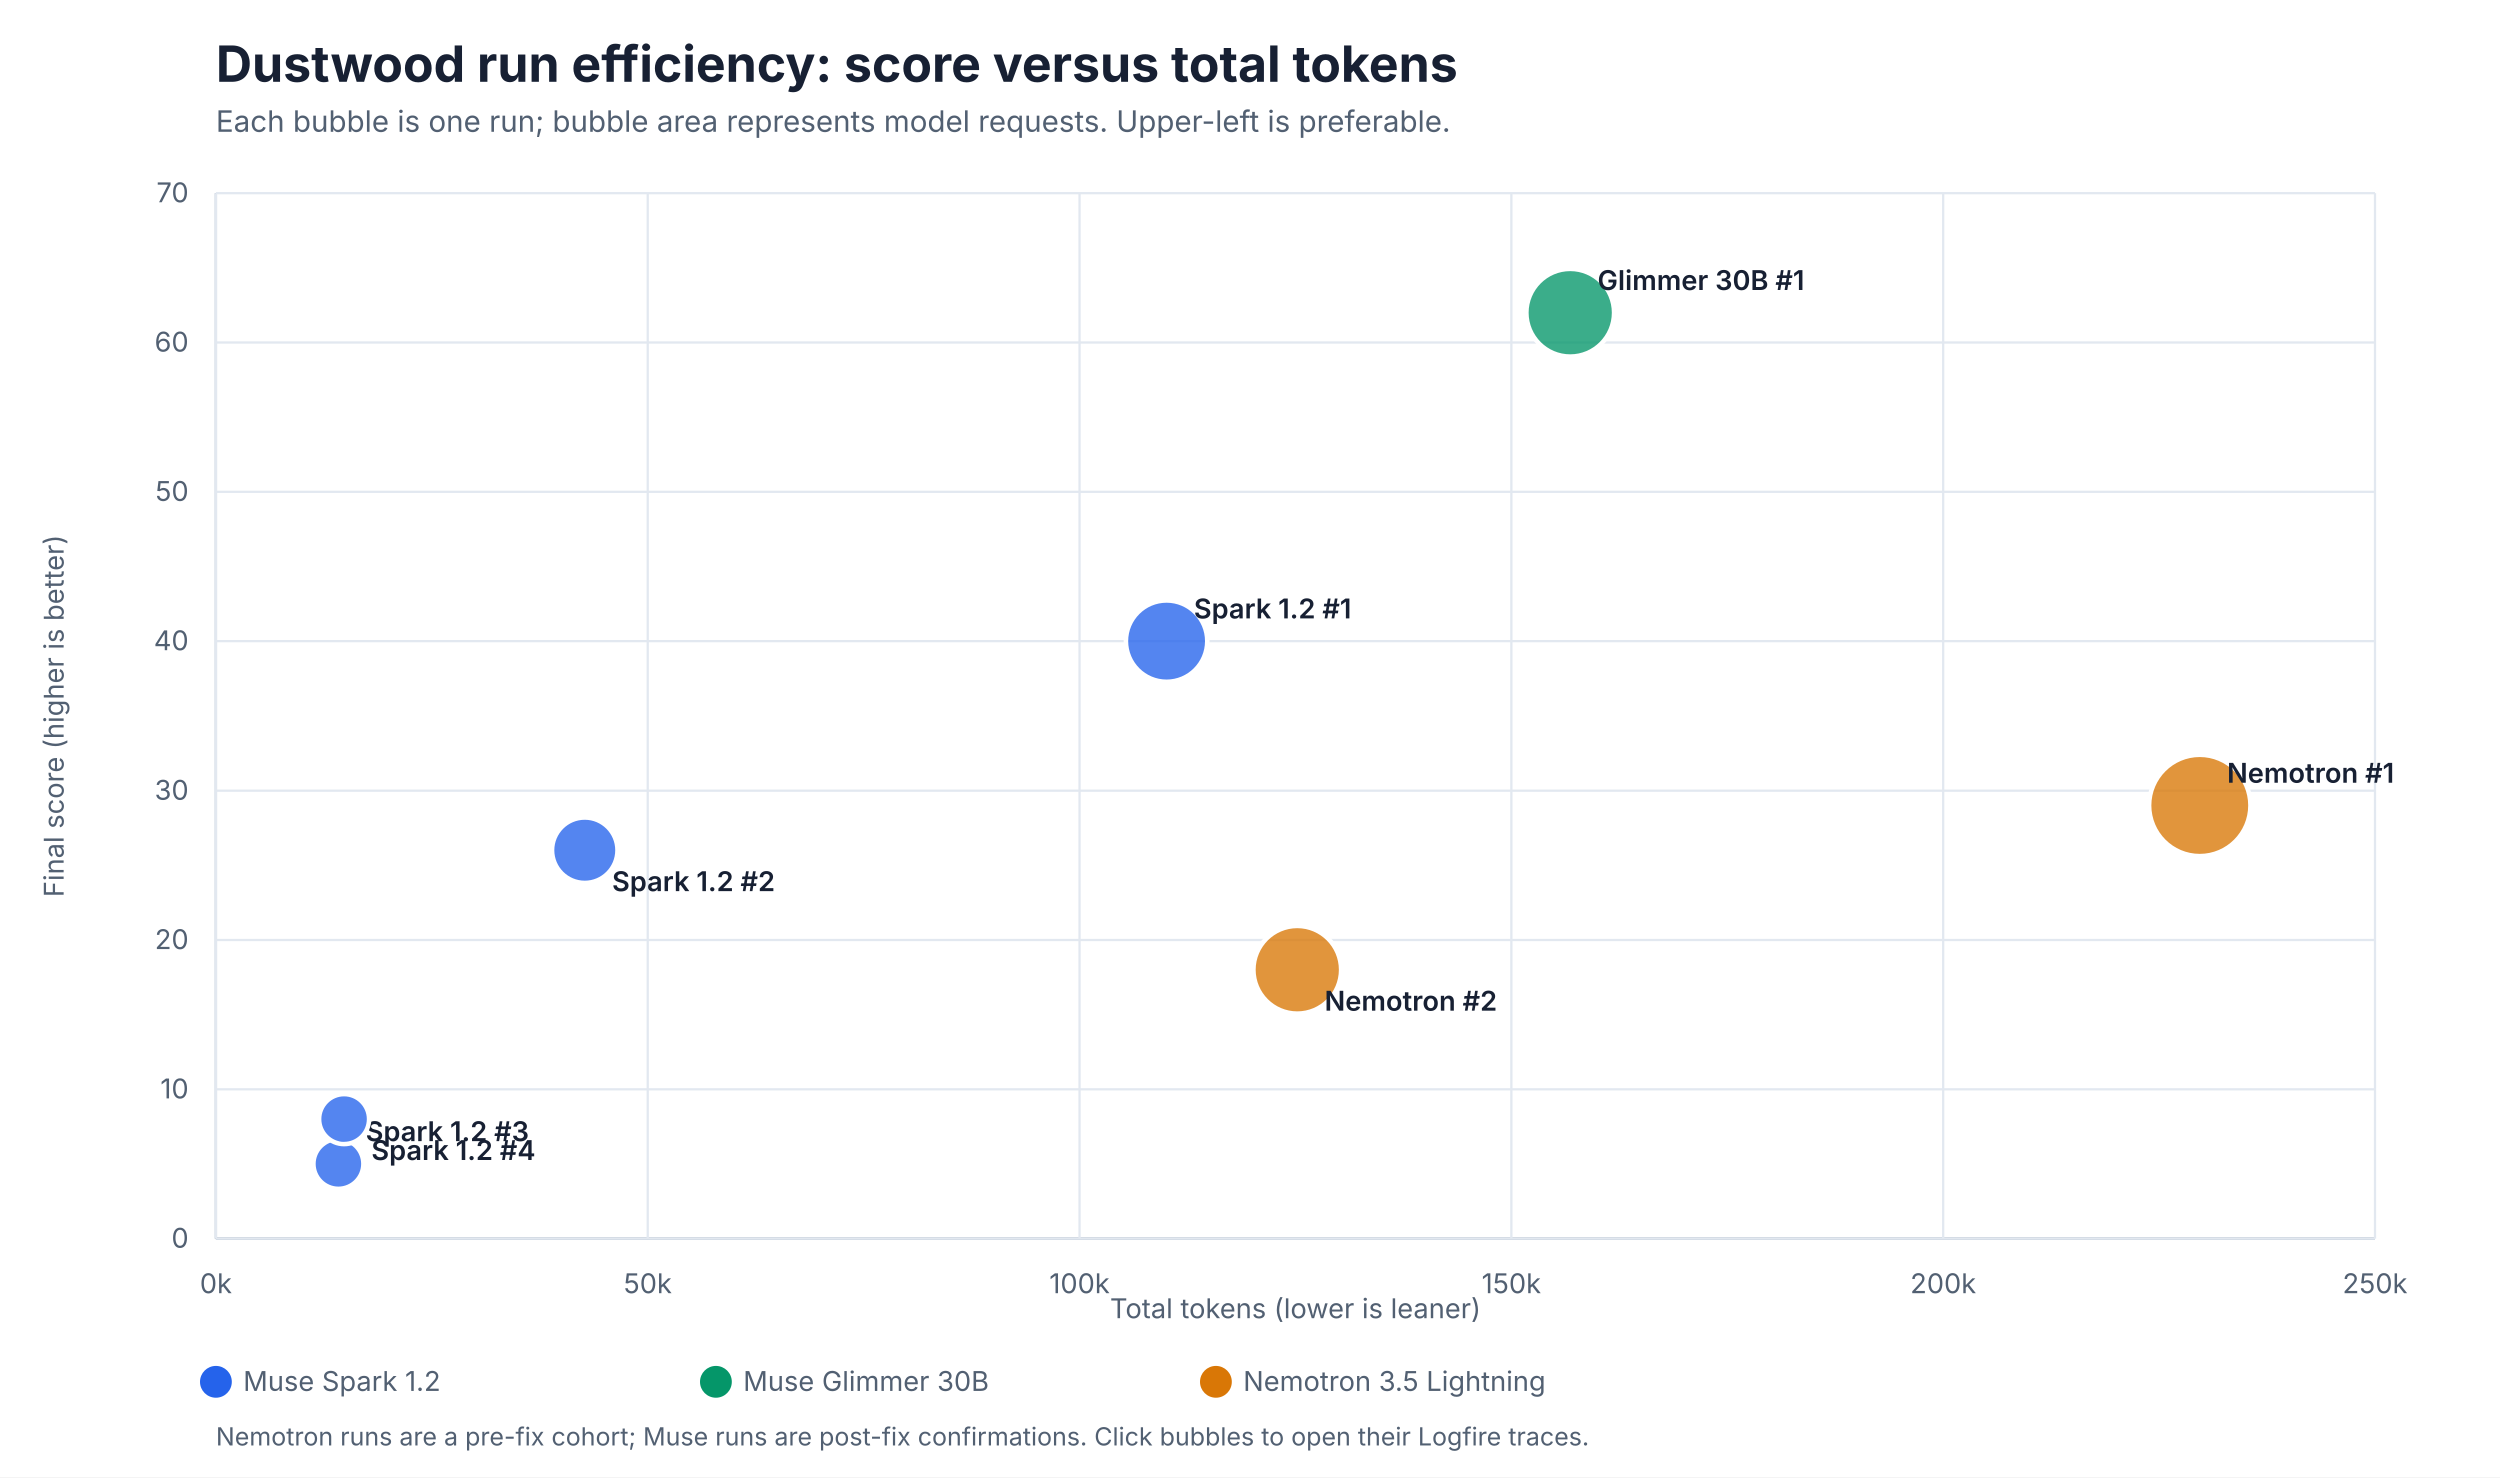
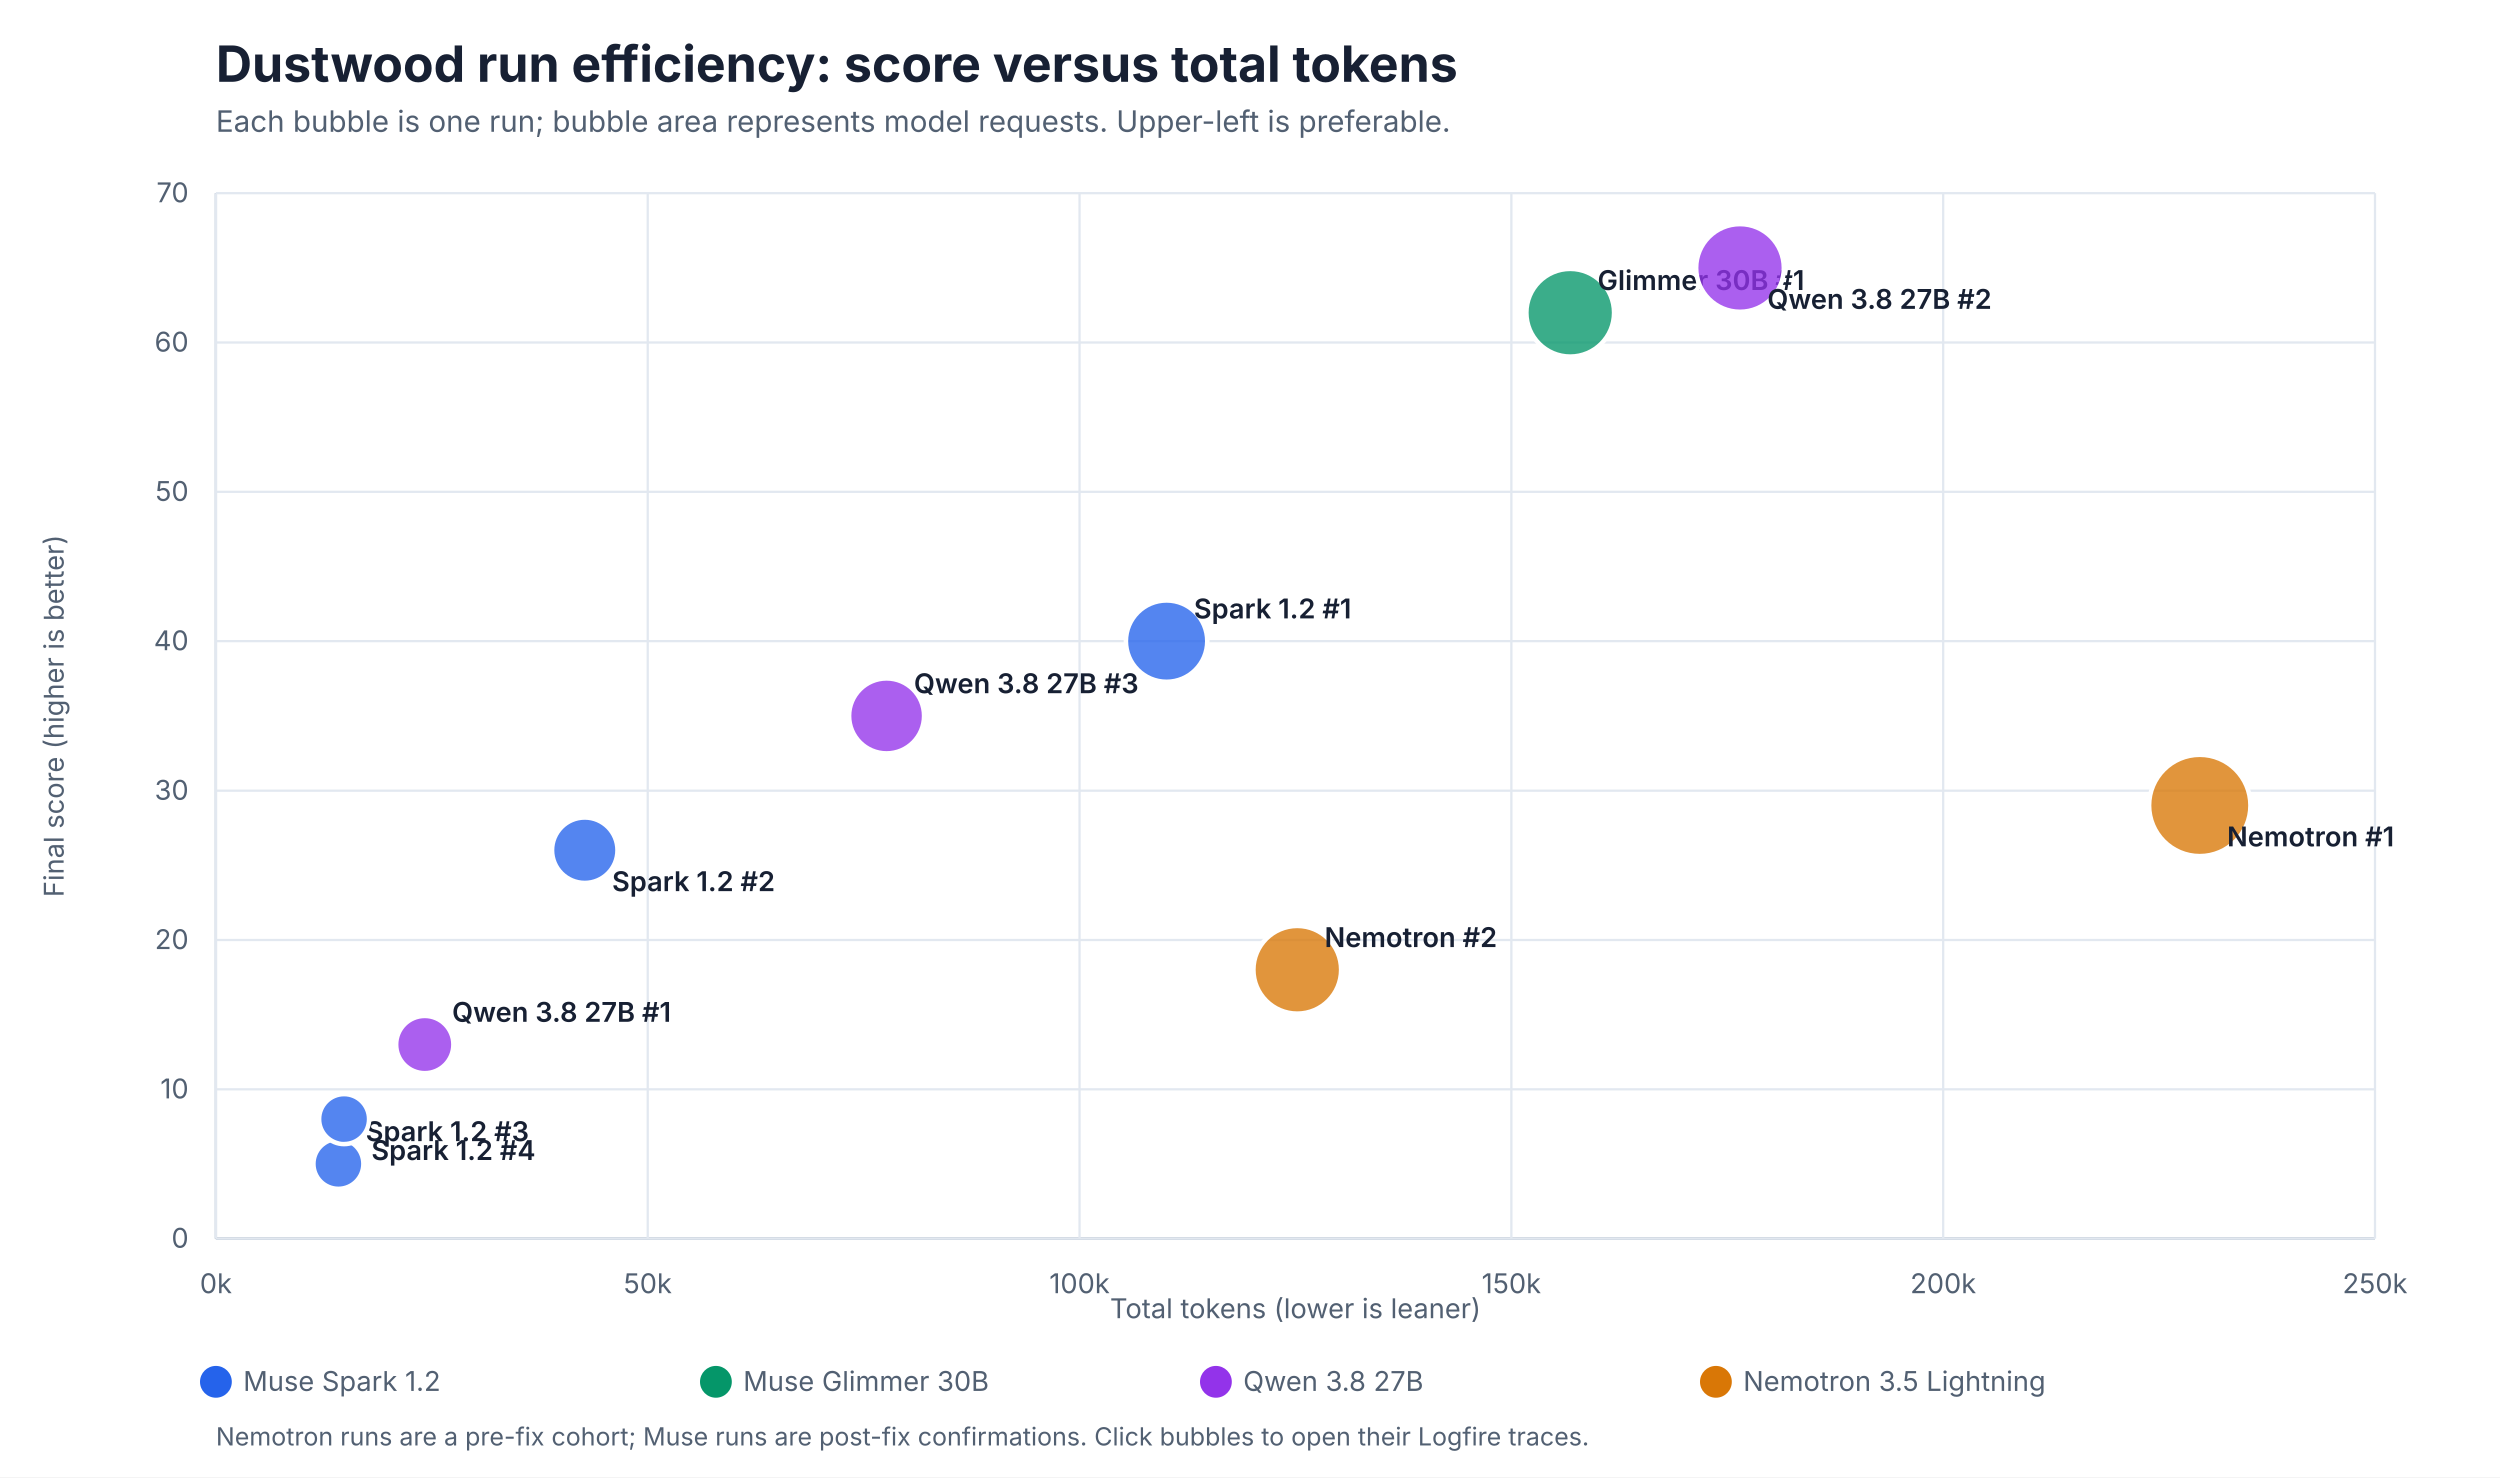
<svg xmlns="http://www.w3.org/2000/svg" width="1100" height="650" viewBox="0 0 1100 650" role="img">
  <style>text{font-family:Inter,Segoe UI,Arial,sans-serif;fill:#172033}.title{font-size:22px;font-weight:700}.subtitle{font-size:13px;fill:#526072}.axis{font-size:12px;fill:#526072}.label{font-size:12px;font-weight:600}.note{font-size:11px;fill:#526072}</style>
  <rect width="100%" height="100%" fill="#ffffff" />
  <text class="title" x="95" y="36">Dustwood run efficiency: score versus total tokens</text>
  <text class="subtitle" x="95" y="58">Each bubble is one run; bubble area represents model requests. Upper-left is preferable.</text>
  <line x1="95" y1="545" x2="1045" y2="545" stroke="#94a3b8" />
  <line x1="95" y1="85" x2="95" y2="545" stroke="#94a3b8" />
  <line x1="95.0" y1="85" x2="95.0" y2="545" stroke="#e2e8f0" />
  <text class="axis" x="95.0" y="569" text-anchor="middle">0k</text>
  <line x1="285.0" y1="85" x2="285.0" y2="545" stroke="#e2e8f0" />
  <text class="axis" x="285.0" y="569" text-anchor="middle">50k</text>
  <line x1="475.0" y1="85" x2="475.0" y2="545" stroke="#e2e8f0" />
  <text class="axis" x="475.0" y="569" text-anchor="middle">100k</text>
  <line x1="665.0" y1="85" x2="665.0" y2="545" stroke="#e2e8f0" />
  <text class="axis" x="665.0" y="569" text-anchor="middle">150k</text>
  <line x1="855.0" y1="85" x2="855.0" y2="545" stroke="#e2e8f0" />
  <text class="axis" x="855.0" y="569" text-anchor="middle">200k</text>
  <line x1="1045.0" y1="85" x2="1045.0" y2="545" stroke="#e2e8f0" />
  <text class="axis" x="1045.0" y="569" text-anchor="middle">250k</text>
  <line x1="95" y1="545.0" x2="1045" y2="545.0" stroke="#e2e8f0" />
  <text class="axis" x="83" y="549.0" text-anchor="end">0</text>
  <line x1="95" y1="479.3" x2="1045" y2="479.3" stroke="#e2e8f0" />
  <text class="axis" x="83" y="483.3" text-anchor="end">10</text>
  <line x1="95" y1="413.6" x2="1045" y2="413.6" stroke="#e2e8f0" />
  <text class="axis" x="83" y="417.6" text-anchor="end">20</text>
  <line x1="95" y1="347.9" x2="1045" y2="347.9" stroke="#e2e8f0" />
  <text class="axis" x="83" y="351.9" text-anchor="end">30</text>
  <line x1="95" y1="282.1" x2="1045" y2="282.1" stroke="#e2e8f0" />
  <text class="axis" x="83" y="286.1" text-anchor="end">40</text>
  <line x1="95" y1="216.4" x2="1045" y2="216.4" stroke="#e2e8f0" />
  <text class="axis" x="83" y="220.4" text-anchor="end">50</text>
  <line x1="95" y1="150.7" x2="1045" y2="150.7" stroke="#e2e8f0" />
  <text class="axis" x="83" y="154.7" text-anchor="end">60</text>
  <line x1="95" y1="85.0" x2="1045" y2="85.0" stroke="#e2e8f0" />
  <text class="axis" x="83" y="89.0" text-anchor="end">70</text>
  <a href="https://logfire-eu.pydantic.dev/last-name-franz/mcp-eval/?q=trace_id%3D%2701a0121a-2b2a-76f1-a0b6-9653ddf2d80f%27" target="_blank">
    <circle cx="513.3" cy="282.1" r="17.9" fill="#2563eb" fill-opacity="0.78" stroke="#ffffff" stroke-width="2" />
  </a>
  <text class="label" x="525.3" y="272.1">Spark 1.2 #1</text>
  <a href="https://logfire-eu.pydantic.dev/last-name-franz/mcp-eval/?q=trace_id%3D%2701a0121c-a1b7-7144-b8af-7fa1e9a204ad%27" target="_blank">
    <circle cx="257.3" cy="374.1" r="14.4" fill="#2563eb" fill-opacity="0.78" stroke="#ffffff" stroke-width="2" />
  </a>
  <text class="label" x="269.3" y="392.1">Spark 1.2 #2</text>
  <a href="https://logfire-eu.pydantic.dev/last-name-franz/mcp-eval/?q=trace_id%3D%2701a0121d-6cc7-7038-abaa-53471fd4c4be%27" target="_blank">
    <circle cx="148.9" cy="512.1" r="11.0" fill="#2563eb" fill-opacity="0.78" stroke="#ffffff" stroke-width="2" />
  </a>
  <text class="label" x="160.9" y="502.1">Spark 1.2 #3</text>
  <a href="https://logfire-eu.pydantic.dev/last-name-franz/mcp-eval/?q=trace_id%3D%2701a0121e-2a42-71f4-9b55-64d3cbb42172%27" target="_blank">
    <circle cx="151.4" cy="492.4" r="11.0" fill="#2563eb" fill-opacity="0.78" stroke="#ffffff" stroke-width="2" />
  </a>
  <text class="label" x="163.4" y="510.4">Spark 1.2 #4</text>
  <a href="https://logfire-eu.pydantic.dev/last-name-franz/mcp-eval/?q=trace_id%3D%2701a01216-e657-72cf-ae6f-c80945838dc7%27" target="_blank">
    <circle cx="690.9" cy="137.6" r="19.3" fill="#059669" fill-opacity="0.78" stroke="#ffffff" stroke-width="2" />
  </a>
  <text class="label" x="702.9" y="127.6">Glimmer 30B #1</text>
+   <a href="https://logfire-eu.pydantic.dev/last-name-franz/mcp-eval/?q=trace_id%3D%2701a011d0c062bb792b3088e7b2ecc63d%27" target="_blank">
+     <circle cx="186.9" cy="459.6" r="12.6" fill="#9333ea" fill-opacity="0.78" stroke="#ffffff" stroke-width="2" />
+   </a>
+   <text class="label" x="198.9" y="449.6">Qwen 3.8 27B #1</text>
+   <a href="https://logfire-eu.pydantic.dev/last-name-franz/mcp-eval/?q=trace_id%3D%2701a011d8da683a3253ee9aa1a6b8ba11%27" target="_blank">
+     <circle cx="765.6" cy="117.9" r="19.3" fill="#9333ea" fill-opacity="0.78" stroke="#ffffff" stroke-width="2" />
+   </a>
+   <text class="label" x="777.6" y="135.9">Qwen 3.8 27B #2</text>
+   <a href="https://logfire-eu.pydantic.dev/last-name-franz/mcp-eval/?q=trace_id%3D%2701a011f847198df6e51d966476fc46c4%27" target="_blank">
+     <circle cx="390.1" cy="315.0" r="16.5" fill="#9333ea" fill-opacity="0.78" stroke="#ffffff" stroke-width="2" />
+   </a>
+   <text class="label" x="402.1" y="305.0">Qwen 3.8 27B #3</text>
  <a href="https://logfire-eu.pydantic.dev/last-name-franz/mcp-eval/?q=trace_id%3D%2701a01201-4601-76fd-aee4-e455122c965b%27" target="_blank">
    <circle cx="967.9" cy="354.4" r="22.3" fill="#d97706" fill-opacity="0.78" stroke="#ffffff" stroke-width="2" />
  </a>
-   <text class="label" x="979.9" y="344.4">Nemotron #1</text>
+   <text class="label" x="979.9" y="372.4">Nemotron #1</text>
  <a href="https://logfire-eu.pydantic.dev/last-name-franz/mcp-eval/?q=trace_id%3D%2701a01202-49f6-7169-85b9-5b8224deaf41%27" target="_blank">
    <circle cx="570.8" cy="426.7" r="19.3" fill="#d97706" fill-opacity="0.78" stroke="#ffffff" stroke-width="2" />
  </a>
-   <text class="label" x="582.8" y="444.7">Nemotron #2</text>
+   <text class="label" x="582.8" y="416.7">Nemotron #2</text>
  <circle cx="95" cy="608" r="7" fill="#2563eb" />
  <text class="axis" x="107" y="612">Muse Spark 1.2</text>
  <circle cx="315" cy="608" r="7" fill="#059669" />
  <text class="axis" x="327" y="612">Muse Glimmer 30B</text>
-   <circle cx="535" cy="608" r="7" fill="#d97706" />
-   <text class="axis" x="547" y="612">Nemotron 3.5 Lightning</text>
+   <circle cx="535" cy="608" r="7" fill="#9333ea" />
+   <text class="axis" x="547" y="612">Qwen 3.8 27B</text>
+   <circle cx="755" cy="608" r="7" fill="#d97706" />
+   <text class="axis" x="767" y="612">Nemotron 3.5 Lightning</text>
  <text class="axis" x="570.0" y="580" text-anchor="middle">Total tokens (lower is leaner)</text>
  <text class="axis" x="28" y="315.0" text-anchor="middle" transform="rotate(-90 28 315.0)">Final score (higher is better)</text>
  <text class="note" x="95" y="636">Nemotron runs are a pre-fix cohort; Muse runs are post-fix confirmations. Click bubbles to open their Logfire traces.</text>
</svg>
